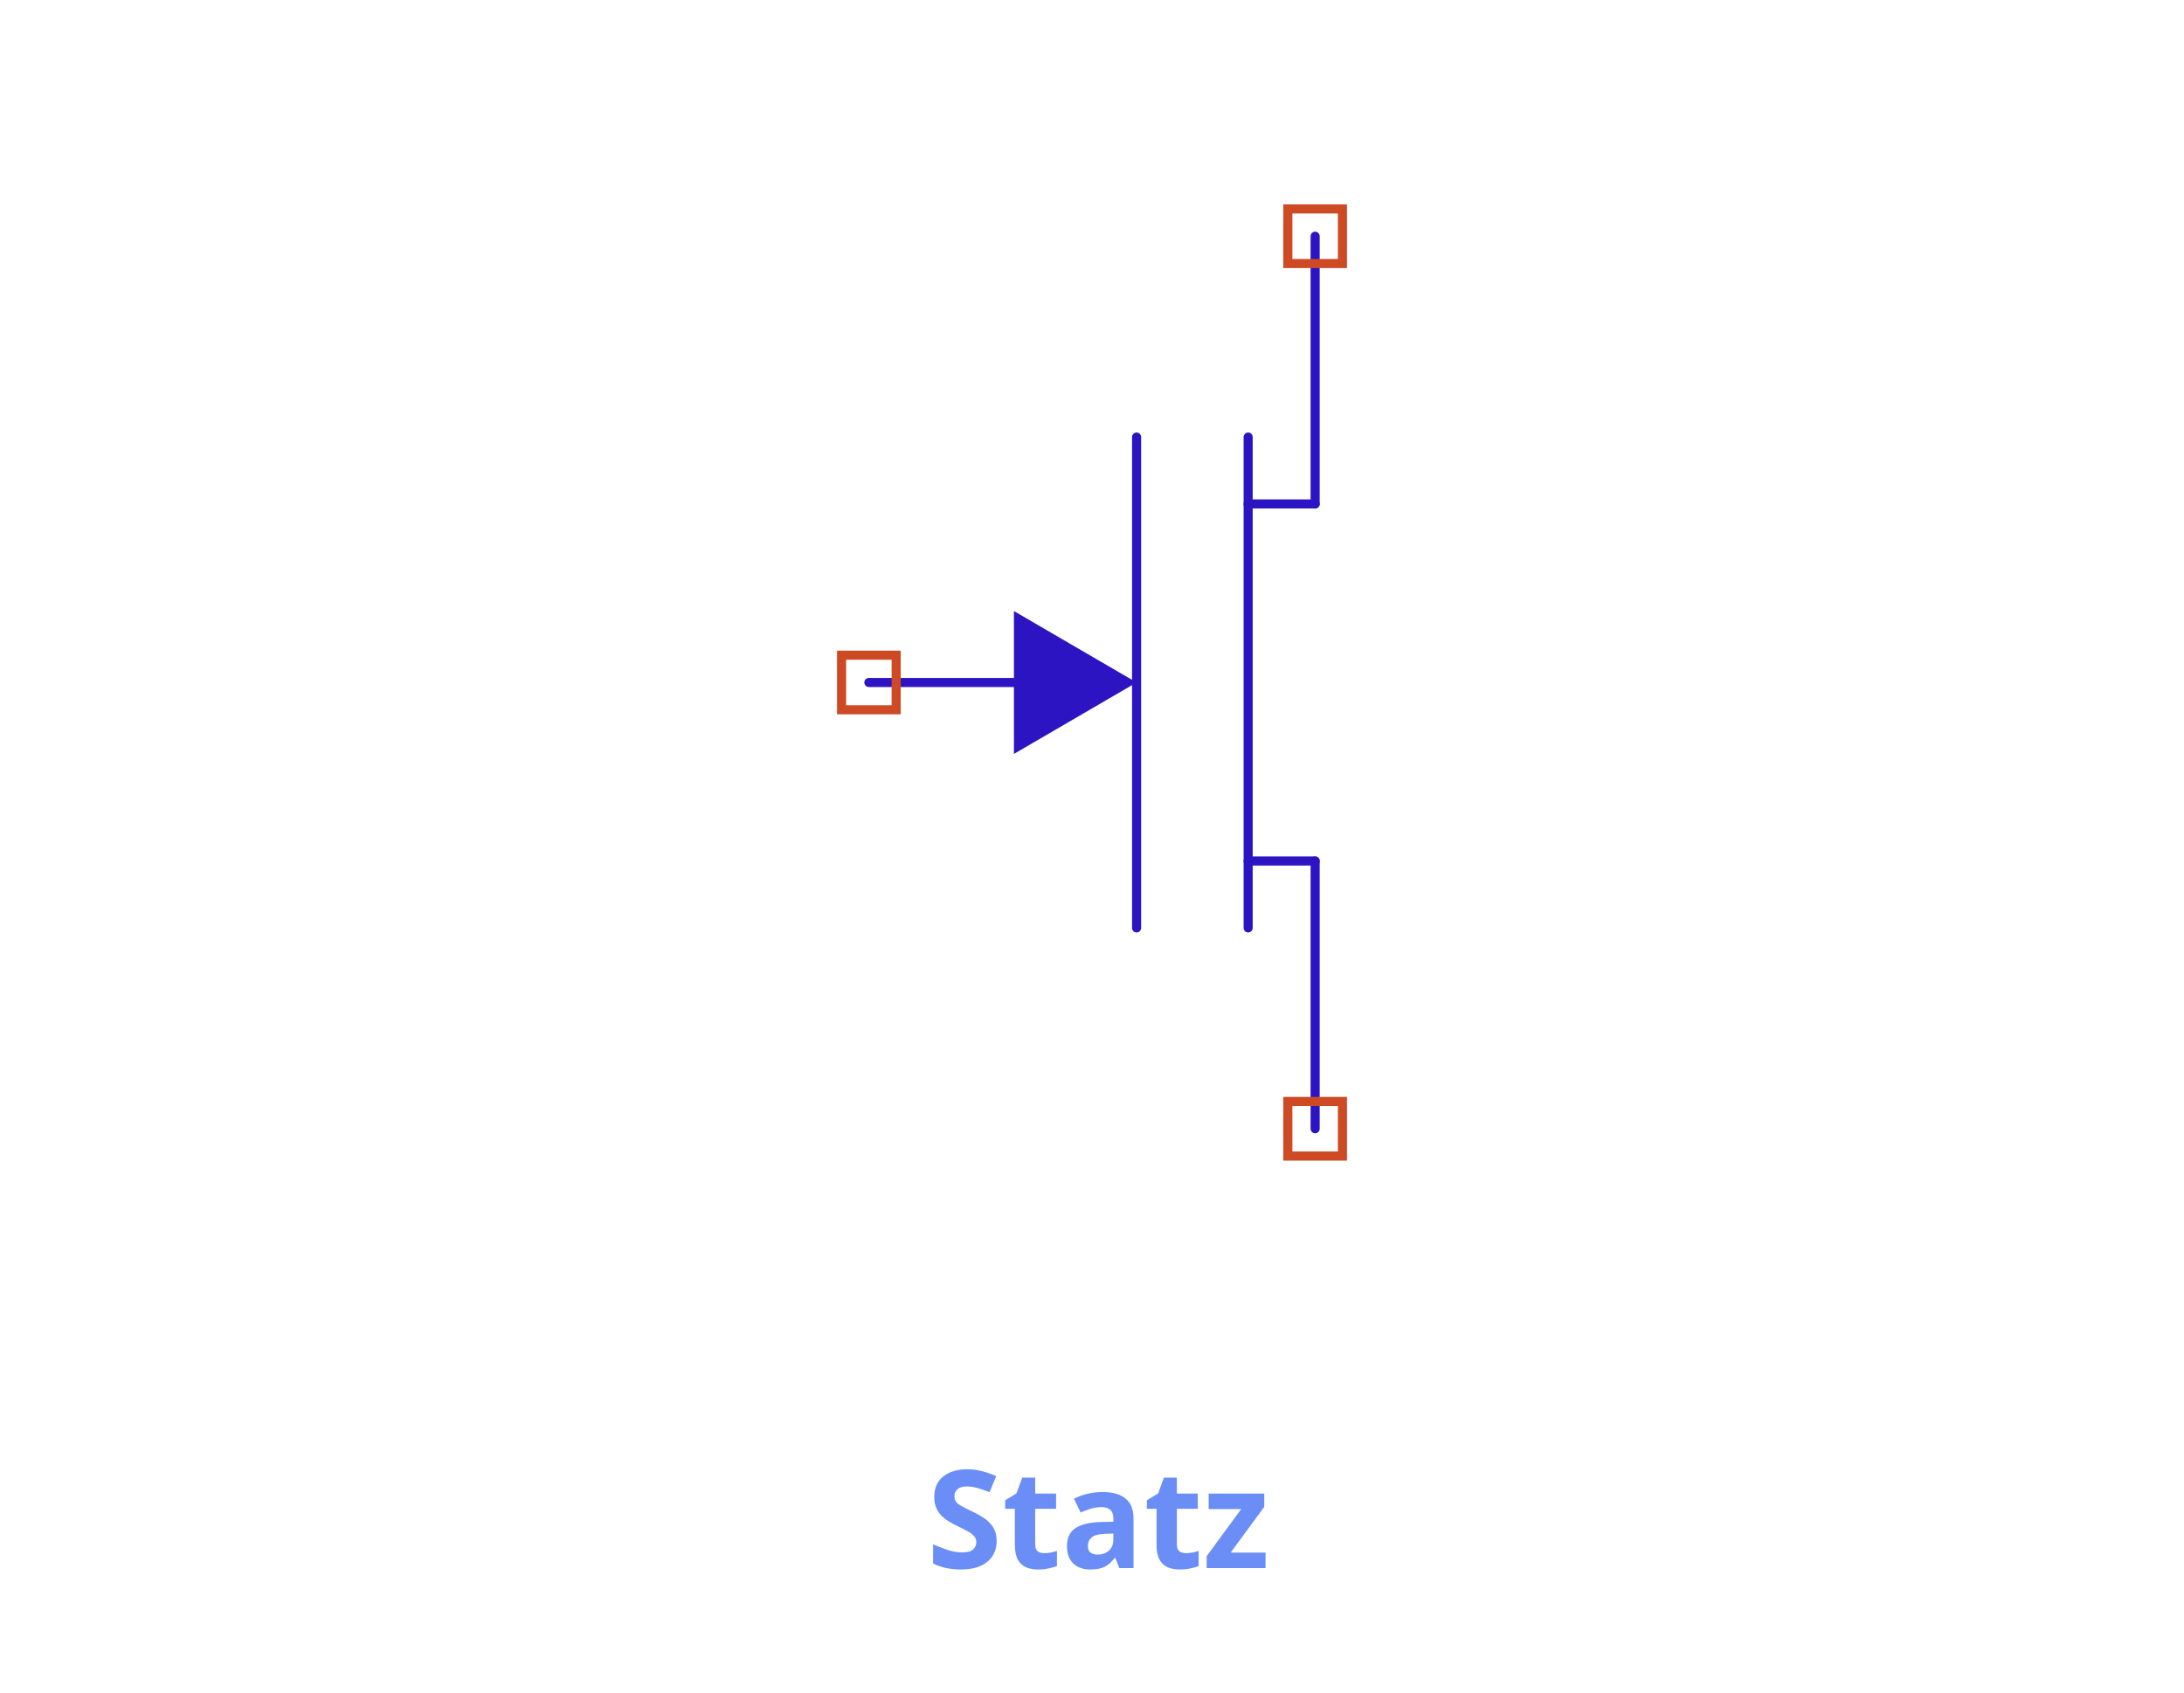
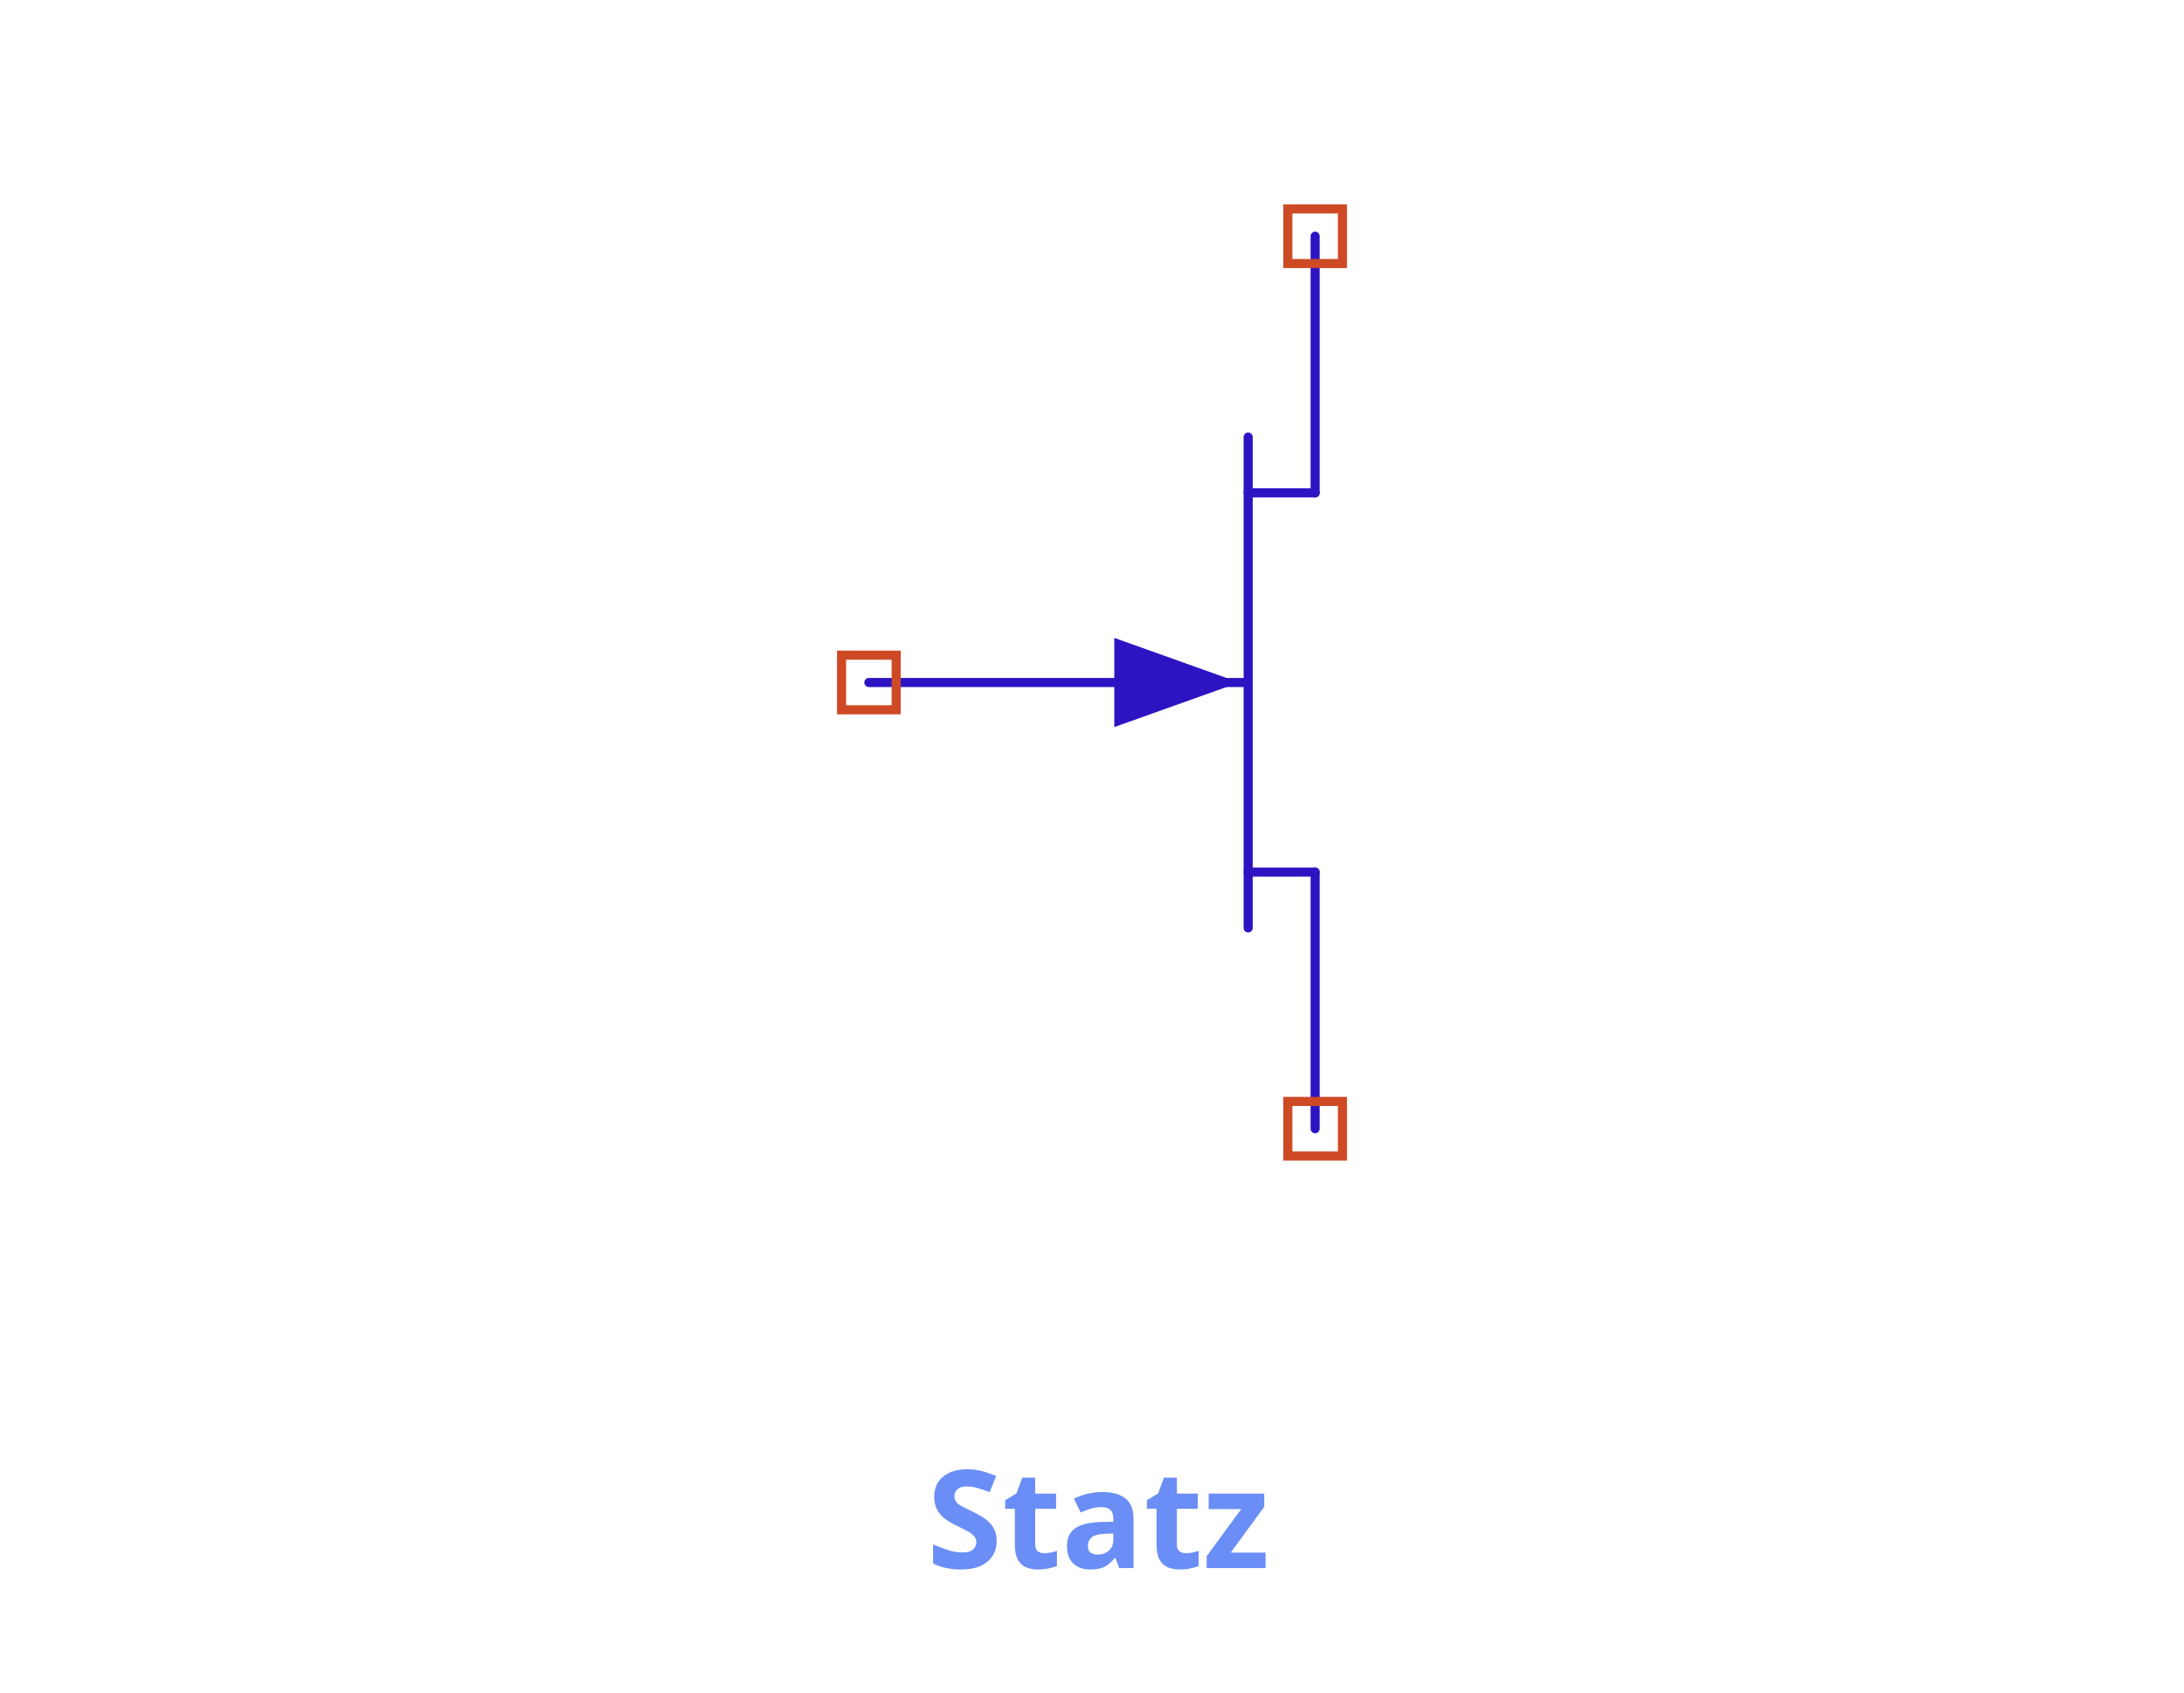
<svg xmlns="http://www.w3.org/2000/svg" width="240" height="186" viewBox="0 0 240 186">
-   <path fill="none" stroke="#2D14C3" stroke-width="1" stroke-linecap="round" stroke-linejoin="round" d="M95.48 75L111.42 75" />
-   <path fill="#2D14C3" d="M111.42 67.15L111.42 82.85L124.9 75L111.42 67.15Z" />
-   <path fill="none" stroke="#2D14C3" stroke-width="1" stroke-linecap="round" stroke-linejoin="round" d="M124.9 48.03L124.9 101.97" />
+   <path fill="none" stroke="#2D14C3" stroke-width="1" stroke-linecap="round" stroke-linejoin="round" d="M95.48 75L137.16 75" />
  <path fill="none" stroke="#2D14C3" stroke-width="1" stroke-linecap="round" stroke-linejoin="round" d="M137.16 48.03L137.16 101.97" />
-   <path fill="none" stroke="#2D14C3" stroke-width="1" stroke-linecap="round" stroke-linejoin="round" d="M137.16 55.38L144.52 55.38" />
-   <path fill="none" stroke="#2D14C3" stroke-width="1" stroke-linecap="round" stroke-linejoin="round" d="M144.52 55.38L144.52 25.96" />
-   <path fill="none" stroke="#2D14C3" stroke-width="1" stroke-linecap="round" stroke-linejoin="round" d="M137.16 94.62L144.52 94.62" />
-   <path fill="none" stroke="#2D14C3" stroke-width="1" stroke-linecap="round" stroke-linejoin="round" d="M144.52 94.62L144.52 124.04" />
+   <path fill="none" stroke="#2D14C3" stroke-width="1" stroke-linecap="round" stroke-linejoin="round" d="M137.16 54.16L144.52 54.16" />
+   <path fill="none" stroke="#2D14C3" stroke-width="1" stroke-linecap="round" stroke-linejoin="round" d="M144.52 54.16L144.52 25.96" />
+   <path fill="none" stroke="#2D14C3" stroke-width="1" stroke-linecap="round" stroke-linejoin="round" d="M137.16 95.84L144.52 95.84" />
+   <path fill="none" stroke="#2D14C3" stroke-width="1" stroke-linecap="round" stroke-linejoin="round" d="M144.52 95.84L144.52 124.04" />
+   <path fill="#2D14C3" d="M122.45 70.1L122.45 79.9L136.18 75L122.45 70.1Z" />
  <rect fill="none" stroke="#CE4A24" stroke-width="1" stroke-miterlimit="4" x="92.48" y="72" width="6" height="6" />
  <rect fill="none" stroke="#CE4A24" stroke-width="1" stroke-miterlimit="4" x="141.52" y="22.96" width="6" height="6" />
  <rect fill="none" stroke="#CE4A24" stroke-width="1" stroke-miterlimit="4" x="141.52" y="121.04" width="6" height="6" />
  <text fill="#6A8EF6" font-size="15" font-weight="600" font-family="IBM Plex Sans" x="101.85, 111.02, 116.63, 125.01, 130.62" y="172.32">
			Statz
	</text>
</svg>
